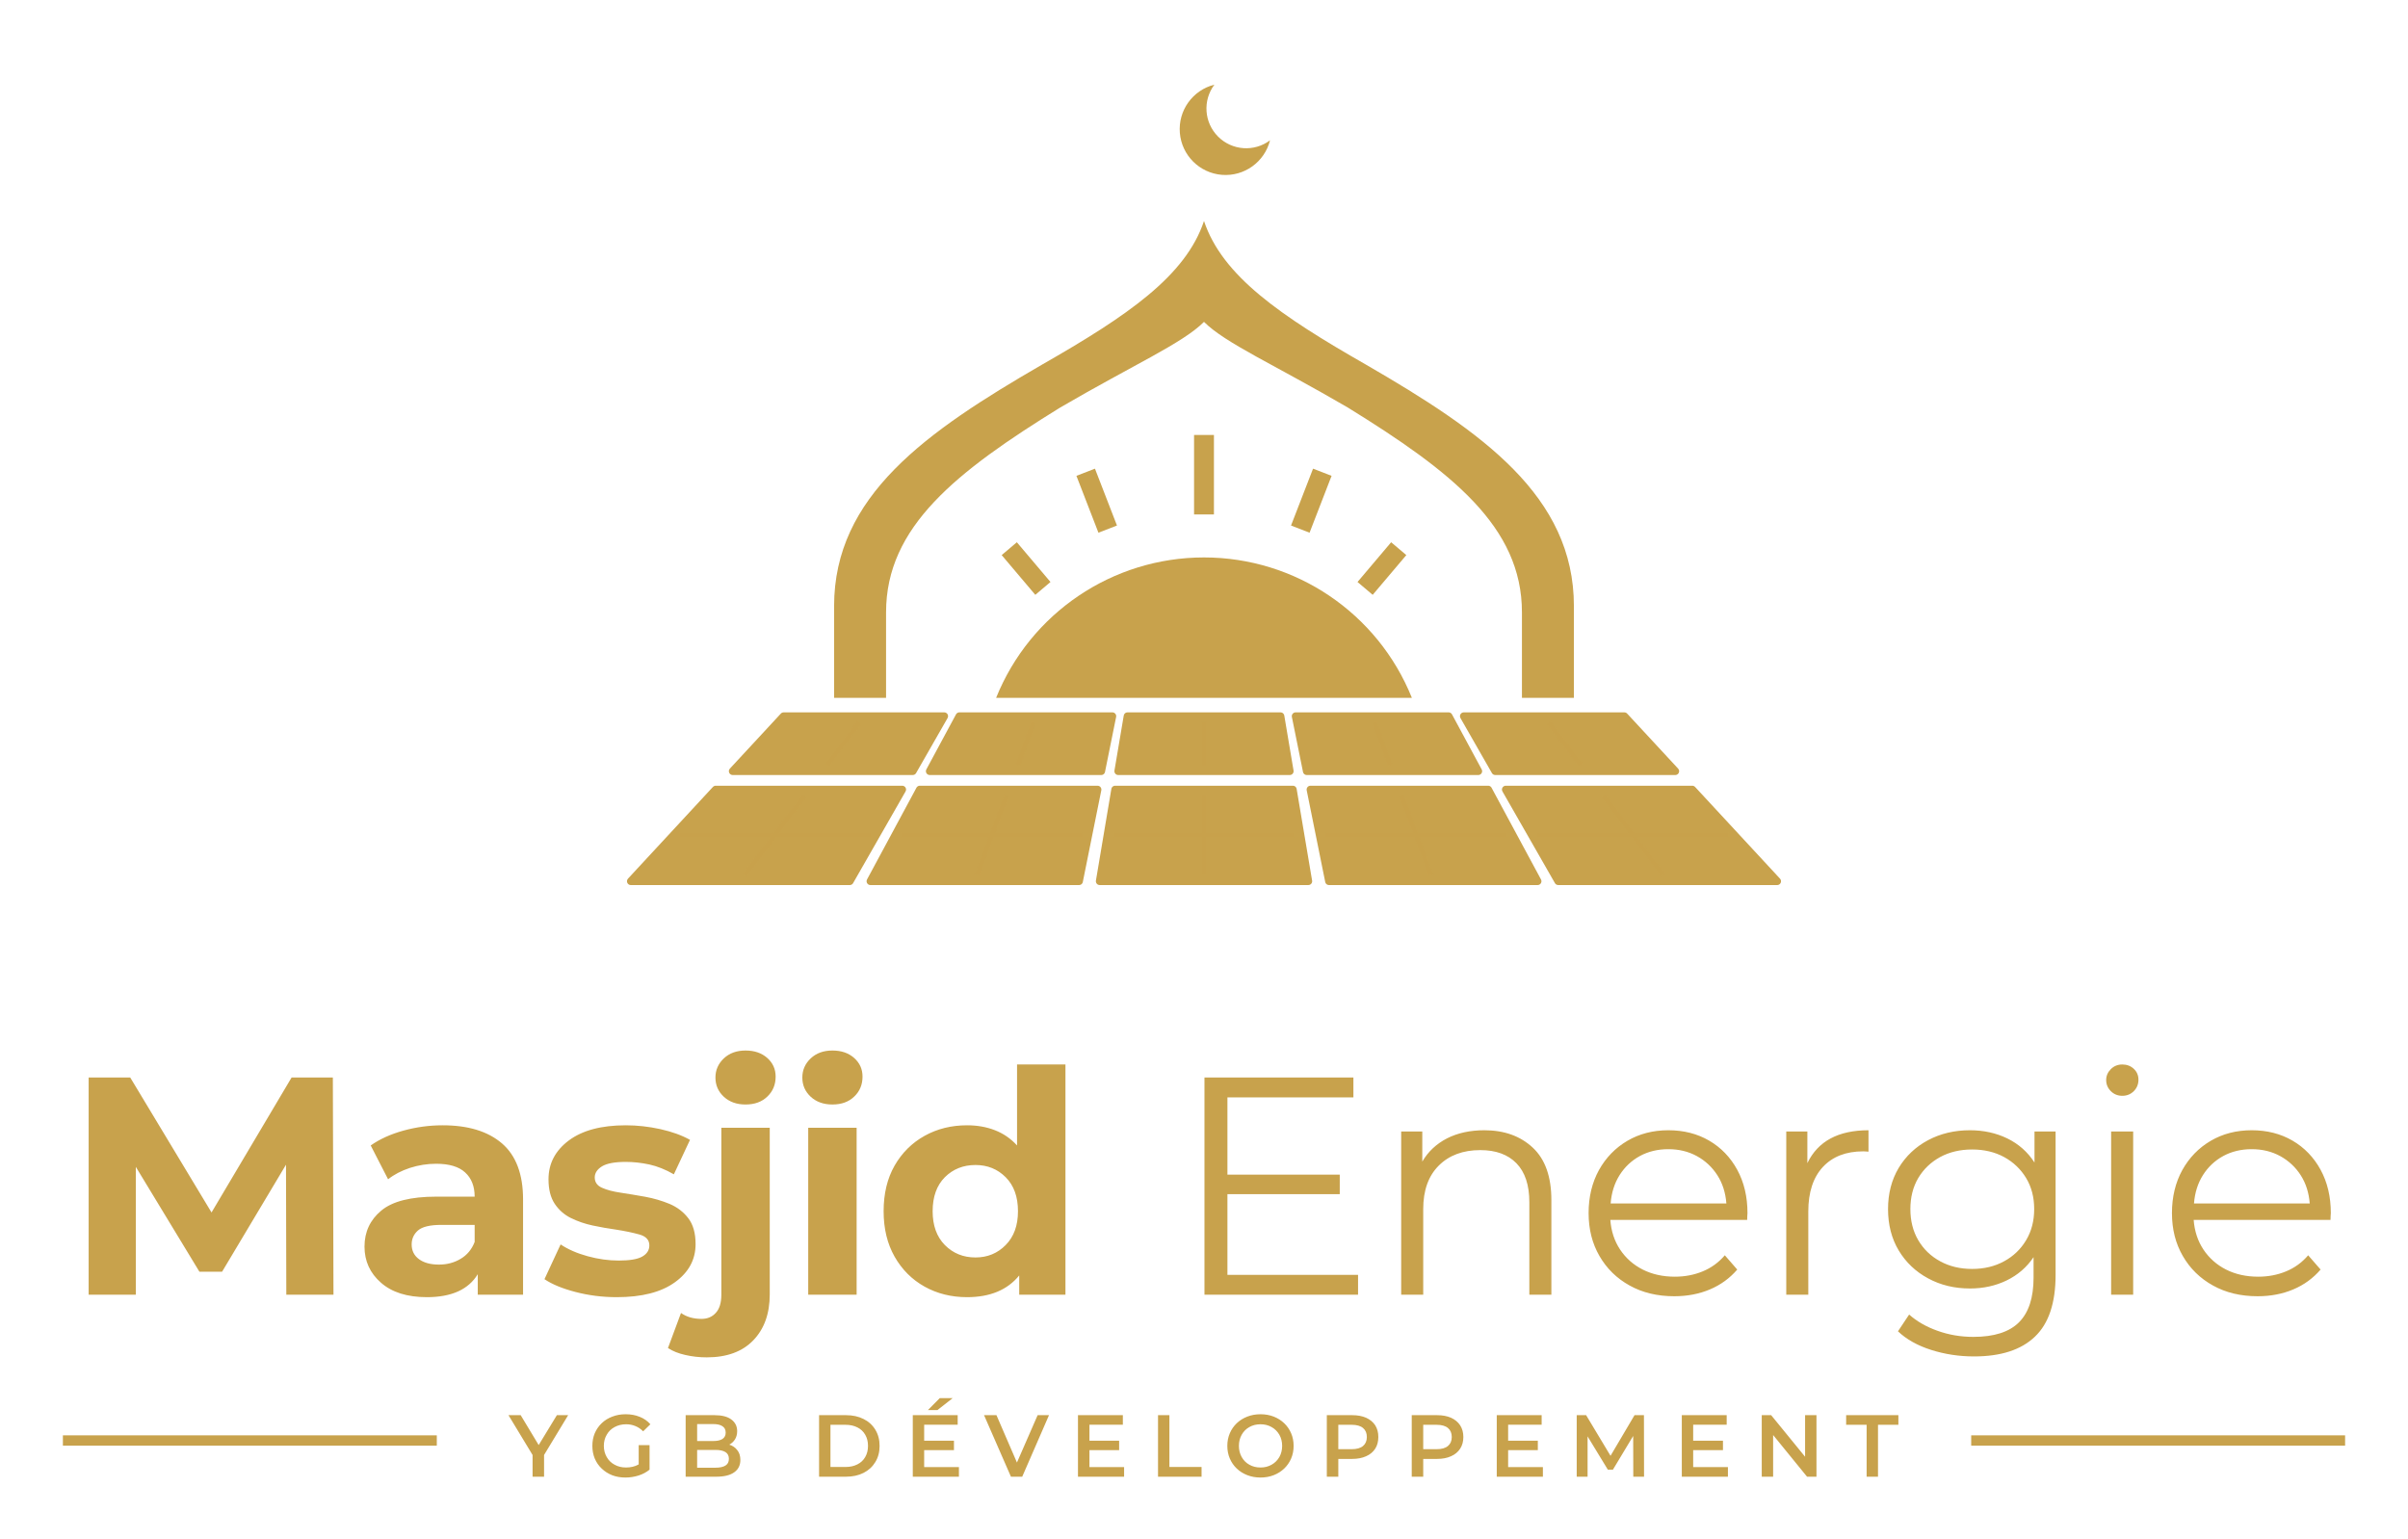
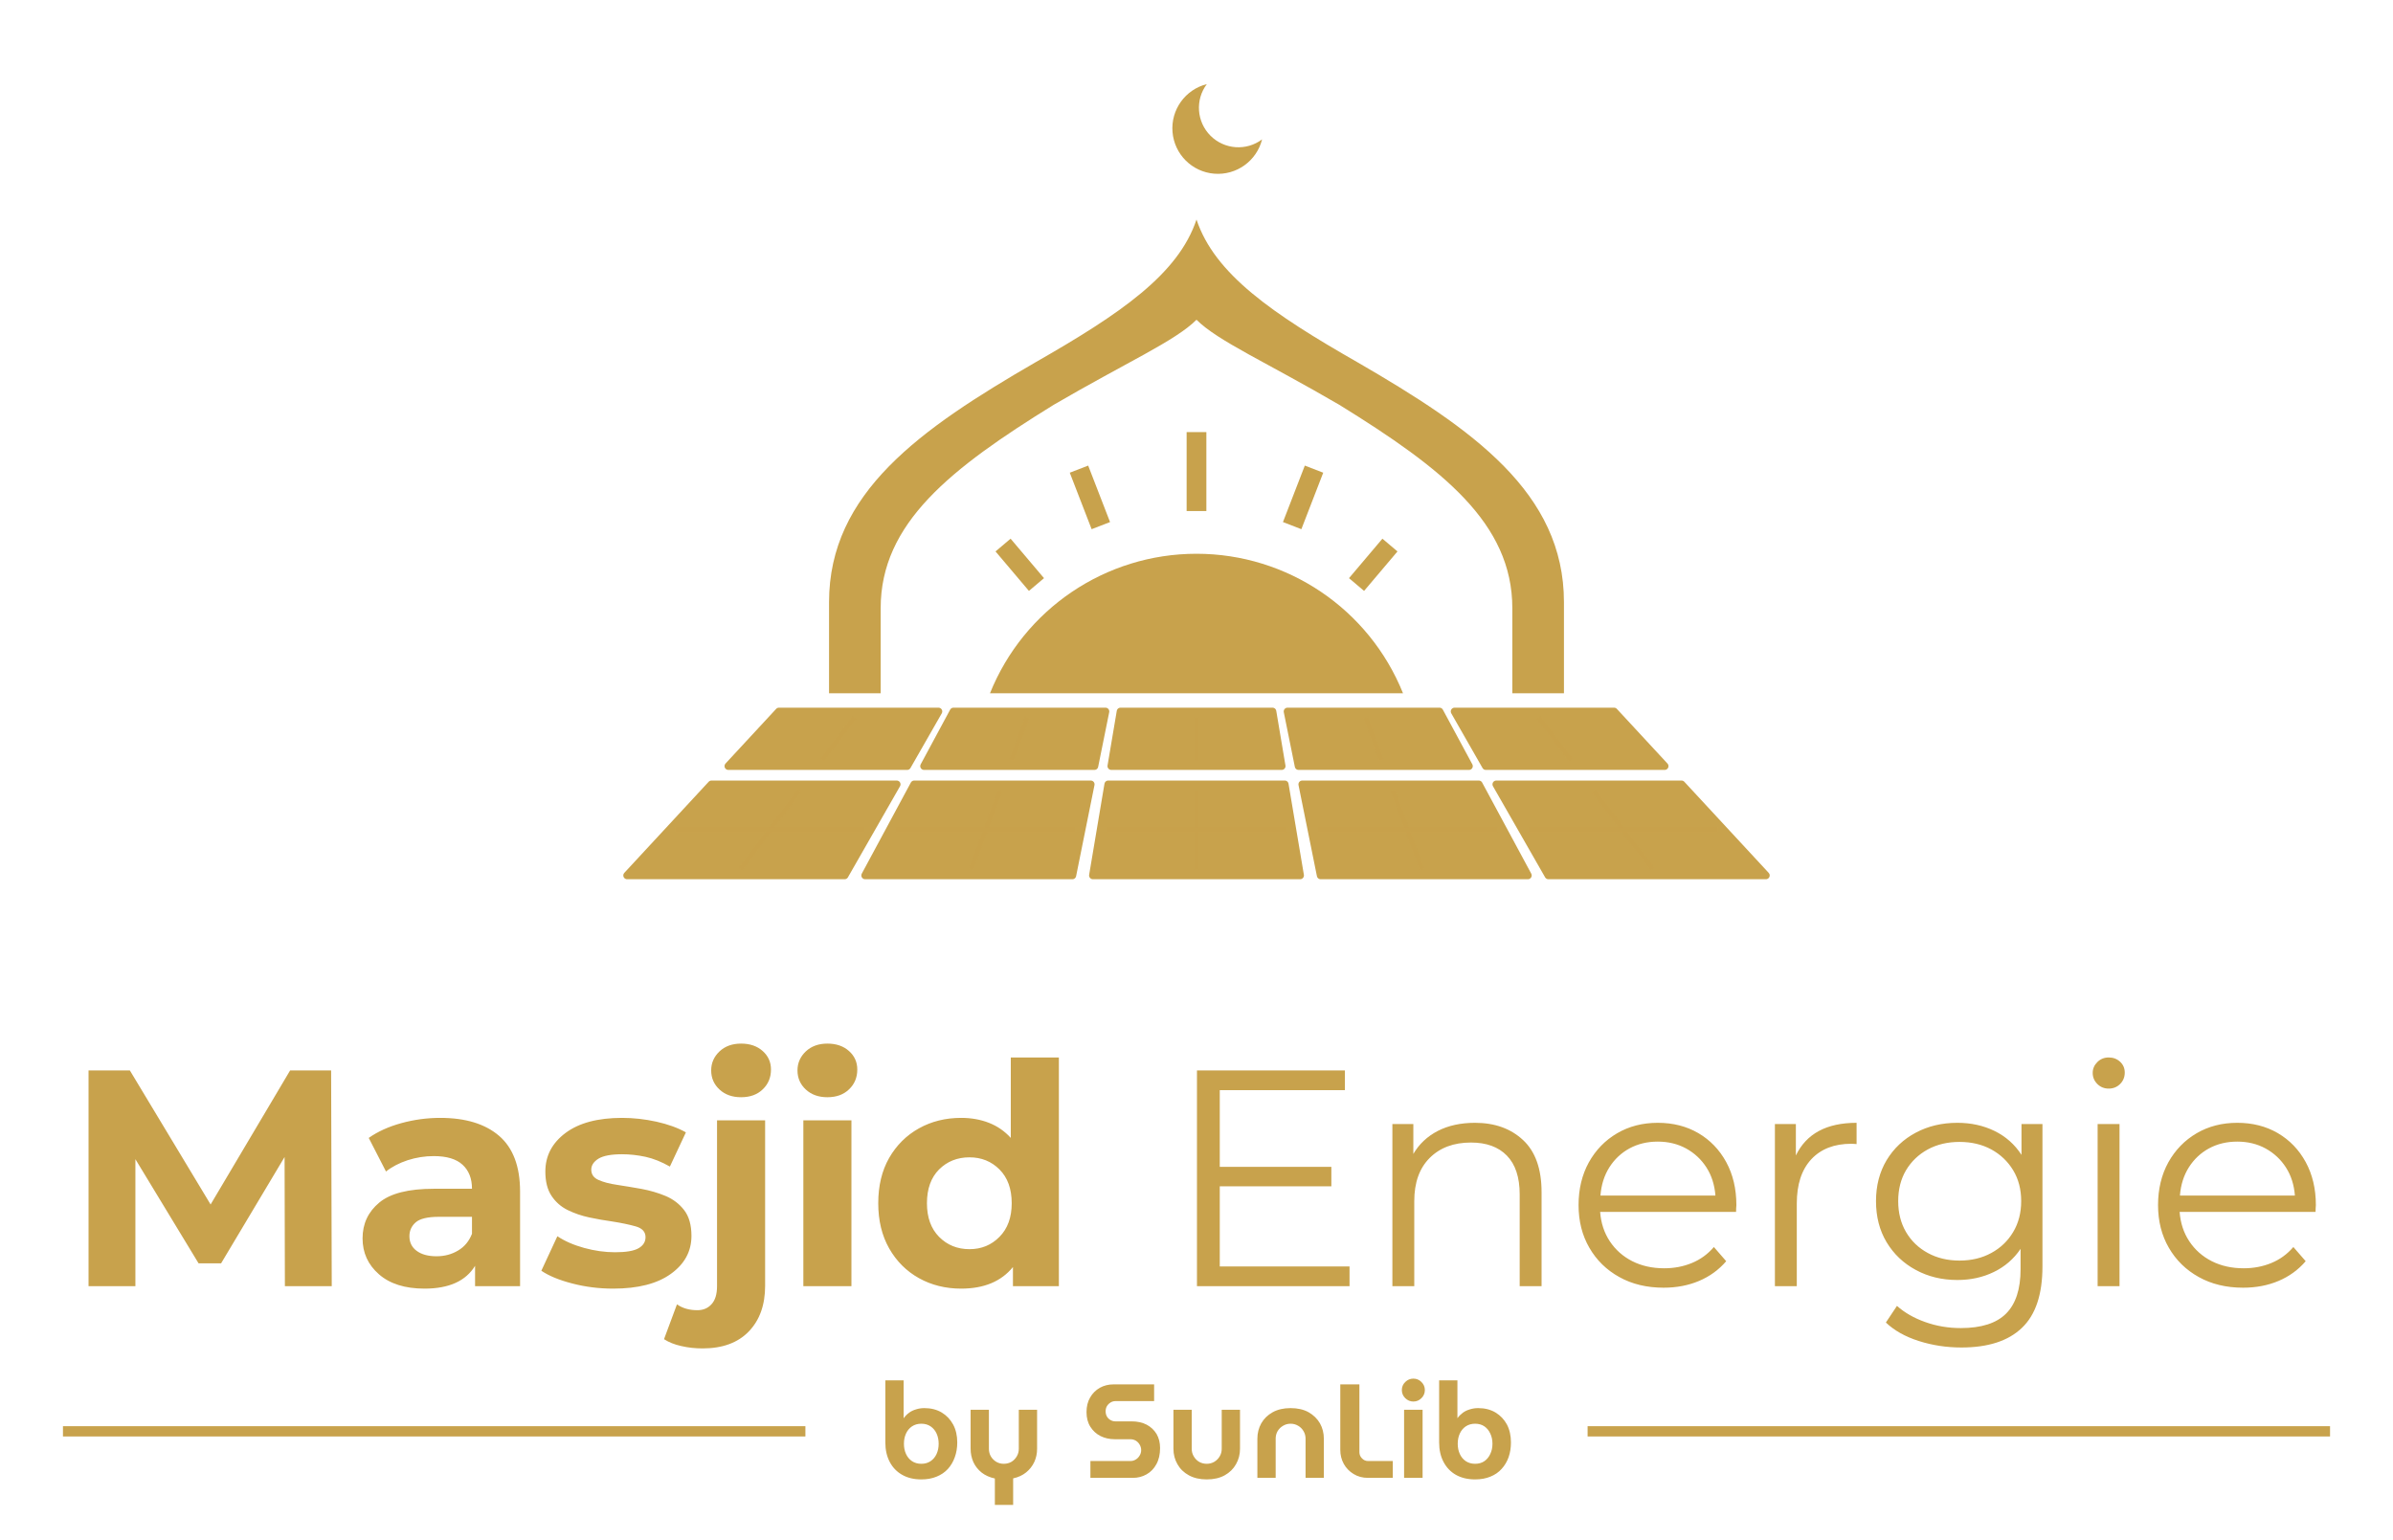
- <svg xmlns="http://www.w3.org/2000/svg" viewBox="-6 -6 232.65 148.79" width="931" height="595">
+ <svg xmlns="http://www.w3.org/2000/svg" viewBox="-6 -6 232.65 149.85" width="931" height="599">
  <svg x="50.325" y="0" width="120" height="81.576" viewBox="0 0 406 276">
    <path d="M206.4 7.4A15 15 0 1 0 224.6 25.6A13 13 0 0 1 206.4 7.4Z" fill="#c8a24c" />
    <path d="M82 208L82 178C82 142 112 121 150 99C178 83 197 70 203 52C209 70 228 83 256 99C294 121 324 142 324 178L324 208L307 208L307 180C307 152 284 134 250 113C226 99 210 92 203 85C196 92 180 99 156 113C122 134 99 152 99 180L99 208Z" fill="#c8a24c" />
    <g stroke="#c8a24c" stroke-width="6.5">
      <line x1="203" y1="148" x2="203" y2="122" />
      <line x1="171.5" y1="152.8" x2="164.3" y2="134.2" />
      <line x1="234.5" y1="152.8" x2="241.7" y2="134.2" />
      <line x1="150.3" y1="172.2" x2="139.3" y2="159.2" />
      <line x1="255.7" y1="172.2" x2="266.7" y2="159.2" />
    </g>
    <path d="M135 208A73.3 73.3 0 0 1 271 208Z" fill="#c8a24c" />
    <g fill="#c8a24c" stroke="#c8a24c" stroke-width="2.5" stroke-linejoin="round">
      <polygon points="65.5,214 118.03,214 107.73,232 48.83,232" />
      <polygon points="122.98,214 173.03,214 169.39,232 113.28,232" />
      <polygon points="177.98,214 228.03,214 231.06,232 174.94,232" />
      <polygon points="232.97,214 283.02,214 292.73,232 236.61,232" />
      <polygon points="287.98,214 340.5,214 357.17,232 298.27,232" />
    </g>
    <g fill="#c8a24c" stroke="#c8a24c" stroke-width="2.5" stroke-linejoin="round">
      <polygon points="43.28,238 104.29,238 87.13,268 15.5,268" />
      <polygon points="110.04,238 168.18,238 162.13,268 93.88,268" />
      <polygon points="173.93,238 232.07,238 237.13,268 168.88,268" />
      <polygon points="237.82,238 295.96,238 312.13,268 243.88,268" />
      <polygon points="301.71,238 362.72,238 390.5,268 318.88,268" />
    </g>
    <g stroke="#c8a24c" stroke-opacity="0.35" stroke-width="1.6">
      <line x1="90.26" y1="216" x2="79.78" y2="230" />
      <line x1="147.26" y1="216" x2="142.07" y2="230" />
      <line x1="203" y1="216" x2="203" y2="230" />
      <line x1="258.74" y1="216" x2="263.93" y2="230" />
      <line x1="315.74" y1="216" x2="326.22" y2="230" />
      <line x1="72.29" y1="240" x2="52.81" y2="266" />
      <line x1="138.37" y1="240" x2="128.74" y2="266" />
      <line x1="203" y1="240" x2="203" y2="266" />
      <line x1="267.63" y1="240" x2="277.26" y2="266" />
      <line x1="333.71" y1="240" x2="353.19" y2="266" />
      <line x1="31.39" y1="253" x2="93.71" y2="253" />
      <line x1="103.96" y1="253" x2="163.15" y2="253" />
      <line x1="173.4" y1="253" x2="232.6" y2="253" />
      <line x1="242.85" y1="253" x2="302.04" y2="253" />
      <line x1="312.29" y1="253" x2="374.61" y2="253" />
    </g>
  </svg>
  <path fill="#c8a24c" d="M7.05 119.19L2.49 119.19L2.49 98.19L6.51 98.19L14.37 111.24L22.11 98.19L26.10 98.19L26.16 119.19L21.60 119.19L21.57 106.62L15.39 116.97L13.20 116.97L7.05 106.83L7.05 119.19ZM44.49 119.19L40.11 119.19L40.11 117.21Q38.76 119.43 35.19 119.43L35.19 119.43Q32.34 119.43 30.75 118.03Q29.16 116.64 29.16 114.54L29.16 114.54Q29.16 112.41 30.78 111.06Q32.40 109.71 36.09 109.71L36.09 109.71L39.81 109.71L39.81 109.71Q39.81 108.21 38.89 107.37Q37.98 106.53 36.09 106.53L36.09 106.53Q34.80 106.53 33.55 106.93Q32.31 107.34 31.44 108.03L31.44 108.03L29.76 104.76Q31.08 103.83 32.94 103.32Q34.80 102.81 36.72 102.81L36.72 102.81Q40.41 102.81 42.45 104.56Q44.49 106.32 44.49 109.98L44.49 109.98L44.49 119.19ZM39.81 114.09L39.81 114.09L39.81 112.44L36.60 112.44Q34.95 112.44 34.33 112.98Q33.72 113.52 33.72 114.33L33.72 114.33Q33.72 115.23 34.42 115.75Q35.13 116.28 36.36 116.28L36.36 116.28Q37.53 116.28 38.46 115.72Q39.39 115.17 39.81 114.09ZM53.55 119.43L53.55 119.43Q51.48 119.43 49.57 118.93Q47.67 118.44 46.56 117.69L46.56 117.69L48.12 114.33Q49.20 115.05 50.73 115.47Q52.26 115.89 53.73 115.89L53.73 115.89Q55.35 115.89 56.02 115.50Q56.70 115.11 56.70 114.42L56.70 114.42Q56.70 113.64 55.74 113.37Q54.78 113.10 53.43 112.89L53.43 112.89Q52.35 112.74 51.22 112.50Q50.10 112.26 49.12 111.78Q48.15 111.30 47.55 110.40Q46.95 109.50 46.95 108.03L46.95 108.03Q46.95 105.75 48.91 104.28Q50.88 102.81 54.42 102.81L54.42 102.81Q56.07 102.81 57.76 103.18Q59.46 103.56 60.63 104.22L60.63 104.22L59.07 107.55Q57.87 106.86 56.70 106.60Q55.53 106.35 54.42 106.35L54.42 106.35Q52.83 106.35 52.12 106.78Q51.42 107.22 51.42 107.85L51.42 107.85Q51.42 108.54 52.12 108.85Q52.83 109.17 53.94 109.33Q55.05 109.50 56.29 109.72Q57.54 109.95 58.65 110.41Q59.76 110.88 60.46 111.79Q61.17 112.71 61.17 114.30L61.17 114.30Q61.17 116.55 59.17 117.99Q57.18 119.43 53.55 119.43ZM62.25 125.25L62.25 125.25Q61.17 125.25 60.18 125.02Q59.19 124.80 58.50 124.35L58.50 124.35L59.76 120.96Q60.57 121.53 61.74 121.53L61.74 121.53Q62.61 121.53 63.13 120.94Q63.66 120.36 63.66 119.19L63.66 119.19L63.66 103.05L68.34 103.05L68.34 119.16Q68.34 121.95 66.75 123.60Q65.16 125.25 62.25 125.25ZM66.00 100.80L66.00 100.80Q64.71 100.80 63.90 100.05Q63.09 99.30 63.09 98.19L63.09 98.19Q63.09 97.11 63.90 96.34Q64.71 95.58 66.00 95.58L66.00 95.58Q67.29 95.58 68.10 96.30Q68.91 97.02 68.91 98.10L68.91 98.10Q68.91 99.27 68.11 100.03Q67.32 100.80 66.00 100.80ZM76.74 119.19L72.06 119.19L72.06 103.05L76.74 103.05L76.74 119.19ZM74.40 100.80L74.40 100.80Q73.11 100.80 72.30 100.05Q71.49 99.30 71.49 98.19L71.49 98.19Q71.49 97.11 72.30 96.34Q73.11 95.58 74.40 95.58L74.40 95.58Q75.69 95.58 76.50 96.30Q77.31 97.02 77.31 98.10L77.31 98.10Q77.31 99.27 76.51 100.03Q75.72 100.80 74.40 100.80ZM87.42 119.43L87.42 119.43Q85.14 119.43 83.31 118.41Q81.48 117.39 80.41 115.51Q79.35 113.64 79.35 111.12L79.35 111.12Q79.35 108.57 80.41 106.71Q81.48 104.85 83.31 103.83Q85.14 102.81 87.42 102.81L87.42 102.81Q88.89 102.81 90.12 103.29Q91.35 103.77 92.25 104.76L92.25 104.76L92.25 96.93L96.93 96.93L96.93 119.19L92.46 119.19L92.46 117.33Q90.75 119.43 87.42 119.43ZM88.23 115.59L88.23 115.59Q89.97 115.59 91.15 114.39Q92.34 113.19 92.34 111.12L92.34 111.12Q92.34 109.02 91.15 107.83Q89.97 106.65 88.23 106.65L88.23 106.65Q86.46 106.65 85.27 107.83Q84.09 109.02 84.09 111.12L84.09 111.12Q84.09 113.19 85.27 114.39Q86.46 115.59 88.23 115.59Z" />
  <path fill="#c8a24c" d="M125.22 119.19L110.37 119.19L110.37 98.19L124.77 98.19L124.77 100.11L112.59 100.11L112.59 107.58L123.45 107.58L123.45 109.47L112.59 109.47L112.59 117.27L125.22 117.27L125.22 119.19ZM131.52 119.19L129.39 119.19L129.39 103.41L131.43 103.41L131.43 106.32Q132.27 104.88 133.81 104.08Q135.36 103.29 137.43 103.29L137.43 103.29Q140.31 103.29 142.11 104.97Q143.91 106.65 143.91 110.04L143.91 110.04L143.91 119.19L141.78 119.19L141.78 110.25Q141.78 107.76 140.53 106.48Q139.29 105.21 137.04 105.21L137.04 105.21Q134.52 105.21 133.02 106.71Q131.52 108.21 131.52 110.91L131.52 110.91L131.52 119.19ZM155.79 119.34L155.79 119.34Q153.33 119.34 151.47 118.30Q149.61 117.27 148.56 115.45Q147.51 113.64 147.51 111.30L147.51 111.30Q147.51 108.96 148.51 107.14Q149.52 105.33 151.26 104.31Q153.00 103.29 155.22 103.29L155.22 103.29Q157.44 103.29 159.16 104.29Q160.89 105.30 161.88 107.11Q162.87 108.93 162.87 111.30L162.87 111.30Q162.87 111.45 162.85 111.61Q162.84 111.78 162.84 111.96L162.84 111.96L149.61 111.96Q149.73 113.58 150.55 114.82Q151.38 116.07 152.74 116.76Q154.11 117.45 155.85 117.45L155.85 117.45Q157.29 117.45 158.53 116.94Q159.78 116.43 160.68 115.38L160.68 115.38L161.88 116.76Q160.80 118.02 159.24 118.68Q157.68 119.34 155.79 119.34ZM149.64 110.37L149.64 110.37L160.83 110.37Q160.71 108.81 159.96 107.64Q159.21 106.47 157.98 105.79Q156.75 105.12 155.22 105.12L155.22 105.12Q153.69 105.12 152.47 105.78Q151.26 106.44 150.51 107.62Q149.76 108.81 149.64 110.37ZM168.75 119.19L166.62 119.19L166.62 103.41L168.66 103.41L168.66 106.47Q170.19 103.29 174.57 103.29L174.57 103.29L174.57 105.36Q174.42 105.36 174.30 105.34Q174.18 105.33 174.06 105.33L174.06 105.33Q171.57 105.33 170.16 106.84Q168.75 108.36 168.75 111.15L168.75 111.15L168.75 119.19ZM184.77 125.16L184.77 125.16Q182.61 125.16 180.63 124.53Q178.65 123.90 177.42 122.73L177.42 122.73L178.50 121.11Q179.61 122.10 181.24 122.68Q182.88 123.27 184.71 123.27L184.71 123.27Q187.71 123.27 189.12 121.86Q190.53 120.45 190.53 117.54L190.53 117.54L190.53 115.56Q189.54 117.03 187.93 117.81Q186.33 118.59 184.38 118.59L184.38 118.59Q182.13 118.59 180.33 117.61Q178.53 116.64 177.49 114.91Q176.46 113.19 176.46 110.91L176.46 110.91Q176.46 108.66 177.49 106.93Q178.53 105.21 180.33 104.25Q182.13 103.29 184.38 103.29L184.38 103.29Q186.36 103.29 187.99 104.08Q189.63 104.88 190.62 106.41L190.62 106.41L190.62 103.41L192.66 103.41L192.66 117.27Q192.66 121.35 190.66 123.25Q188.67 125.16 184.77 125.16ZM184.59 116.70L184.59 116.70Q186.33 116.70 187.68 115.96Q189.03 115.23 189.81 113.92Q190.59 112.62 190.59 110.91L190.59 110.91Q190.59 109.20 189.81 107.91Q189.03 106.62 187.68 105.88Q186.33 105.15 184.59 105.15L184.59 105.15Q182.85 105.15 181.50 105.88Q180.15 106.62 179.38 107.91Q178.62 109.20 178.62 110.91L178.62 110.91Q178.62 112.62 179.38 113.92Q180.15 115.23 181.50 115.96Q182.85 116.70 184.59 116.70ZM200.16 119.19L198.03 119.19L198.03 103.41L200.16 103.41L200.16 119.19ZM199.11 99.96L199.11 99.96Q198.45 99.96 198.00 99.51Q197.55 99.06 197.55 98.43L197.55 98.43Q197.55 97.83 198.00 97.38Q198.45 96.93 199.11 96.93L199.11 96.93Q199.77 96.93 200.22 97.35Q200.67 97.77 200.67 98.40L200.67 98.40Q200.67 99.06 200.22 99.51Q199.77 99.96 199.11 99.96ZM212.19 119.34L212.19 119.34Q209.73 119.34 207.87 118.30Q206.01 117.27 204.96 115.45Q203.91 113.64 203.91 111.30L203.91 111.30Q203.91 108.96 204.91 107.14Q205.92 105.33 207.66 104.31Q209.40 103.29 211.62 103.29L211.62 103.29Q213.84 103.29 215.56 104.29Q217.29 105.30 218.28 107.11Q219.27 108.93 219.27 111.30L219.27 111.30Q219.27 111.45 219.25 111.61Q219.24 111.78 219.24 111.96L219.24 111.96L206.01 111.96Q206.13 113.58 206.95 114.82Q207.78 116.07 209.14 116.76Q210.51 117.45 212.25 117.45L212.25 117.45Q213.69 117.45 214.93 116.94Q216.18 116.43 217.08 115.38L217.08 115.38L218.28 116.76Q217.20 118.02 215.64 118.68Q214.08 119.34 212.19 119.34ZM206.04 110.37L206.04 110.37L217.23 110.37Q217.11 108.81 216.36 107.64Q215.61 106.47 214.38 105.79Q213.15 105.12 211.62 105.12L211.62 105.12Q210.09 105.12 208.87 105.78Q207.66 106.44 206.91 107.62Q206.16 108.81 206.04 110.37Z" />
-   <path fill="#c8a24c" d="M46.52 136.79L45.41 136.79L45.41 134.69L43.08 130.84L44.26 130.84L46.00 133.73L47.76 130.84L48.85 130.84L46.52 134.69L46.52 136.79ZM54.39 136.87L54.39 136.87Q53.69 136.87 53.11 136.65Q52.53 136.42 52.10 136.01Q51.66 135.60 51.42 135.03Q51.19 134.47 51.19 133.81L51.19 133.81Q51.19 133.15 51.42 132.59Q51.66 132.03 52.10 131.61Q52.53 131.20 53.12 130.98Q53.71 130.75 54.41 130.75L54.41 130.75Q55.16 130.75 55.77 131.00Q56.38 131.24 56.80 131.72L56.80 131.72L56.10 132.40Q55.75 132.05 55.34 131.89Q54.93 131.72 54.46 131.72L54.46 131.72Q53.83 131.72 53.34 131.99Q52.85 132.25 52.58 132.73Q52.30 133.20 52.30 133.81L52.30 133.81Q52.30 134.41 52.58 134.89Q52.85 135.37 53.34 135.63Q53.82 135.90 54.45 135.90L54.45 135.90Q54.77 135.90 55.08 135.83Q55.39 135.76 55.67 135.60L55.67 135.60L55.67 133.74L56.72 133.74L56.72 136.11Q56.25 136.49 55.64 136.68Q55.02 136.87 54.39 136.87ZM63.17 136.79L60.21 136.79L60.21 130.84L63.00 130.84Q64.07 130.84 64.63 131.26Q65.19 131.68 65.19 132.38L65.19 132.38Q65.19 132.84 64.98 133.18Q64.77 133.51 64.43 133.69L64.43 133.69Q64.91 133.84 65.20 134.22Q65.50 134.59 65.50 135.17L65.50 135.17Q65.50 135.94 64.91 136.36Q64.32 136.79 63.17 136.79L63.17 136.79ZM61.32 134.20L61.32 135.92L63.10 135.92Q63.72 135.92 64.06 135.71Q64.39 135.51 64.39 135.06L64.39 135.06Q64.39 134.62 64.06 134.41Q63.72 134.20 63.10 134.20L63.10 134.20L61.32 134.20ZM61.32 131.70L61.32 133.34L62.88 133.34Q63.46 133.34 63.77 133.14Q64.08 132.93 64.08 132.53L64.08 132.53Q64.08 132.11 63.77 131.91Q63.46 131.70 62.88 131.70L62.88 131.70L61.32 131.70ZM75.71 136.79L73.11 136.79L73.11 130.84L75.71 130.84Q76.68 130.84 77.41 131.21Q78.14 131.57 78.55 132.25Q78.96 132.92 78.96 133.81L78.96 133.81Q78.96 134.70 78.55 135.37Q78.14 136.05 77.41 136.42Q76.68 136.79 75.71 136.79L75.71 136.79ZM74.21 131.77L74.21 135.85L75.66 135.85Q76.32 135.85 76.81 135.60Q77.31 135.35 77.57 134.89Q77.84 134.43 77.84 133.81L77.84 133.81Q77.84 133.19 77.57 132.73Q77.31 132.27 76.81 132.02Q76.32 131.77 75.66 131.77L75.66 131.77L74.21 131.77ZM86.63 136.79L82.17 136.79L82.17 130.84L86.51 130.84L86.51 131.76L83.27 131.76L83.27 133.31L86.15 133.31L86.15 134.22L83.27 134.22L83.27 135.86L86.63 135.86L86.63 136.79ZM84.55 130.35L83.63 130.35L84.78 129.19L86.03 129.19L84.55 130.35ZM92.75 136.79L91.66 136.79L89.06 130.84L90.26 130.84L92.24 135.42L94.24 130.84L95.34 130.84L92.75 136.79ZM102.60 136.79L98.14 136.79L98.14 130.84L102.48 130.84L102.48 131.76L99.25 131.76L99.25 133.31L102.12 133.31L102.12 134.22L99.25 134.22L99.25 135.86L102.60 135.86L102.60 136.79ZM110.09 136.79L105.88 136.79L105.88 130.84L106.98 130.84L106.98 135.85L110.09 135.85L110.09 136.79ZM115.79 136.87L115.79 136.87Q115.10 136.87 114.51 136.64Q113.92 136.41 113.49 136.00Q113.06 135.59 112.82 135.03Q112.58 134.47 112.58 133.81L112.58 133.81Q112.58 133.15 112.82 132.59Q113.06 132.03 113.49 131.62Q113.92 131.21 114.51 130.98Q115.10 130.75 115.79 130.75L115.79 130.75Q116.48 130.75 117.07 130.98Q117.65 131.21 118.08 131.62Q118.51 132.03 118.75 132.59Q118.99 133.15 118.99 133.81L118.99 133.81Q118.99 134.47 118.75 135.03Q118.51 135.59 118.08 136.00Q117.65 136.41 117.07 136.64Q116.48 136.87 115.79 136.87ZM115.79 135.90L115.79 135.90Q116.39 135.90 116.86 135.63Q117.33 135.37 117.61 134.89Q117.88 134.41 117.88 133.81L117.88 133.81Q117.88 133.21 117.61 132.73Q117.33 132.25 116.86 131.99Q116.39 131.72 115.79 131.72L115.79 131.72Q115.18 131.72 114.71 131.99Q114.24 132.25 113.97 132.73Q113.70 133.21 113.70 133.81L113.70 133.81Q113.70 134.41 113.97 134.89Q114.24 135.37 114.71 135.63Q115.18 135.90 115.79 135.90ZM123.31 136.79L122.20 136.79L122.20 130.84L124.65 130.84Q125.43 130.84 126.00 131.09Q126.57 131.35 126.88 131.82Q127.18 132.30 127.18 132.95L127.18 132.95Q127.18 133.61 126.88 134.08Q126.57 134.56 126.00 134.81Q125.43 135.07 124.65 135.07L124.65 135.07L123.31 135.07L123.31 136.79ZM123.31 131.77L123.31 134.13L124.60 134.13Q125.33 134.13 125.70 133.82Q126.07 133.51 126.07 132.95L126.07 132.95Q126.07 132.39 125.70 132.08Q125.33 131.77 124.60 131.77L124.60 131.77L123.31 131.77ZM131.52 136.79L130.41 136.79L130.41 130.84L132.86 130.84Q133.64 130.84 134.21 131.09Q134.78 131.35 135.09 131.82Q135.40 132.30 135.40 132.95L135.40 132.95Q135.40 133.61 135.09 134.08Q134.78 134.56 134.21 134.81Q133.64 135.07 132.86 135.07L132.86 135.07L131.52 135.07L131.52 136.79ZM131.52 131.77L131.52 134.13L132.81 134.13Q133.54 134.13 133.91 133.82Q134.28 133.51 134.28 132.95L134.28 132.95Q134.28 132.39 133.91 132.08Q133.54 131.77 132.81 131.77L132.81 131.77L131.52 131.77ZM143.09 136.79L138.63 136.79L138.63 130.84L142.97 130.84L142.97 131.76L139.73 131.76L139.73 133.31L142.60 133.31L142.60 134.22L139.73 134.22L139.73 135.86L143.09 135.86L143.09 136.79ZM147.41 136.79L146.36 136.79L146.36 130.84L147.27 130.84L149.63 134.77L151.95 130.84L152.86 130.84L152.87 136.79L151.83 136.79L151.82 132.85L149.86 136.11L149.37 136.11L147.41 132.89L147.41 136.79ZM160.98 136.79L156.52 136.79L156.52 130.84L160.86 130.84L160.86 131.76L157.62 131.76L157.62 133.31L160.50 133.31L160.50 134.22L157.62 134.22L157.62 135.86L160.98 135.86L160.98 136.79ZM165.35 136.79L164.25 136.79L164.25 130.84L165.16 130.84L168.44 134.86L168.44 130.84L169.54 130.84L169.54 136.79L168.63 136.79L165.35 132.76L165.35 136.79ZM175.49 136.79L174.39 136.79L174.39 131.77L172.41 131.77L172.41 130.84L177.46 130.84L177.46 131.77L175.49 131.77L175.49 136.79Z" />
-   <rect x="0.00" y="132.79" width="36.15" height="1" fill="#c8a24c" />
-   <rect x="184.50" y="132.79" width="36.15" height="1" fill="#c8a24c" />
+   <path fill="#c8a24c" d="M83.54 138.00L83.54 138.00Q82.47 138.00 81.69 137.56Q80.90 137.12 80.47 136.30Q80.04 135.49 80.04 134.40L80.04 134.40L80.04 128.36L81.82 128.36L81.82 132.03L81.84 132.03Q82.04 131.74 82.35 131.51Q82.65 131.29 83.04 131.18Q83.42 131.06 83.84 131.06L83.84 131.06Q84.81 131.06 85.53 131.49Q86.24 131.92 86.64 132.66Q87.04 133.41 87.04 134.40L87.04 134.40Q87.04 135.18 86.80 135.84Q86.57 136.49 86.13 136.98Q85.68 137.47 85.03 137.73Q84.38 138.00 83.54 138.00ZM83.54 136.48L83.54 136.48Q84.07 136.48 84.45 136.22Q84.83 135.96 85.03 135.52Q85.23 135.08 85.23 134.53L85.23 134.53Q85.23 133.98 85.03 133.54Q84.83 133.10 84.45 132.84Q84.07 132.58 83.54 132.58L83.54 132.58Q83.02 132.58 82.63 132.84Q82.25 133.10 82.05 133.54Q81.85 133.98 81.85 134.53L81.85 134.53Q81.85 135.08 82.05 135.52Q82.25 135.96 82.63 136.22Q83.02 136.48 83.54 136.48ZM92.48 140.48L90.70 140.48L90.70 137.91Q89.95 137.75 89.42 137.34Q88.89 136.92 88.61 136.32Q88.34 135.71 88.34 135.02L88.34 135.02L88.34 131.22L90.12 131.22L90.12 135.02Q90.12 135.43 90.31 135.76Q90.51 136.09 90.84 136.29Q91.17 136.48 91.57 136.48L91.57 136.48Q91.98 136.48 92.31 136.29Q92.64 136.09 92.83 135.76Q93.03 135.43 93.03 135.02L93.03 135.02L93.03 131.22L94.81 131.22L94.81 135.02Q94.81 135.71 94.54 136.30Q94.26 136.90 93.74 137.32Q93.22 137.74 92.48 137.90L92.48 137.90L92.48 140.48ZM104.13 137.85L100.00 137.85L100.00 136.21L103.90 136.21Q104.18 136.21 104.42 136.06Q104.65 135.92 104.79 135.68Q104.94 135.44 104.94 135.15L104.94 135.15Q104.94 134.86 104.79 134.61Q104.65 134.37 104.42 134.23Q104.18 134.09 103.90 134.09L103.90 134.09L102.38 134.09Q101.61 134.09 100.98 133.78Q100.36 133.46 99.99 132.87Q99.62 132.28 99.62 131.45L99.62 131.45Q99.62 130.63 99.97 130.03Q100.32 129.42 100.92 129.08Q101.52 128.75 102.25 128.75L102.25 128.75L106.20 128.75L106.20 130.38L102.43 130.38Q102.17 130.38 101.95 130.52Q101.73 130.66 101.60 130.88Q101.48 131.10 101.48 131.37L101.48 131.37Q101.48 131.64 101.60 131.87Q101.73 132.09 101.95 132.22Q102.17 132.35 102.43 132.35L102.43 132.35L104.00 132.35Q104.85 132.35 105.47 132.67Q106.09 133.00 106.44 133.58Q106.78 134.17 106.78 134.95L106.78 134.95Q106.78 135.87 106.42 136.52Q106.07 137.17 105.46 137.51Q104.86 137.85 104.13 137.85L104.13 137.85ZM111.32 138.00L111.32 138.00Q110.31 138.00 109.58 137.60Q108.85 137.20 108.47 136.52Q108.08 135.84 108.08 135.02L108.08 135.02L108.08 131.22L109.86 131.22L109.86 135.02Q109.86 135.43 110.06 135.76Q110.25 136.09 110.58 136.29Q110.92 136.48 111.32 136.48L111.32 136.48Q111.72 136.48 112.05 136.29Q112.39 136.09 112.58 135.76Q112.78 135.43 112.78 135.02L112.78 135.02L112.78 131.22L114.56 131.22L114.56 135.02Q114.56 135.84 114.17 136.52Q113.79 137.20 113.07 137.60Q112.35 138.00 111.32 138.00ZM118.03 137.85L116.25 137.85L116.25 134.04Q116.25 133.22 116.63 132.54Q117.01 131.87 117.74 131.46Q118.47 131.06 119.48 131.06L119.48 131.06Q120.51 131.06 121.23 131.46Q121.95 131.87 122.34 132.54Q122.72 133.22 122.72 134.04L122.72 134.04L122.72 137.85L120.94 137.85L120.94 134.04Q120.94 133.63 120.74 133.30Q120.55 132.97 120.22 132.78Q119.89 132.58 119.48 132.58L119.48 132.58Q119.08 132.58 118.75 132.78Q118.42 132.97 118.22 133.30Q118.03 133.63 118.03 134.04L118.03 134.04L118.03 137.85ZM129.43 137.85L127.02 137.85Q126.22 137.85 125.61 137.47Q125.00 137.10 124.66 136.49Q124.32 135.87 124.32 135.13L124.32 135.13L124.32 128.75L126.18 128.75L126.18 135.35Q126.18 135.70 126.43 135.95Q126.67 136.21 127.02 136.21L127.02 136.21L129.43 136.21L129.43 137.85ZM132.33 137.85L130.53 137.85L130.53 131.22L132.33 131.22L132.33 137.85ZM131.43 130.42L131.43 130.42Q130.98 130.42 130.64 130.09Q130.31 129.76 130.31 129.30L130.31 129.30Q130.31 128.85 130.64 128.52Q130.98 128.19 131.43 128.19L131.43 128.19Q131.89 128.19 132.22 128.52Q132.55 128.85 132.55 129.30L132.55 129.30Q132.55 129.76 132.22 130.09Q131.89 130.42 131.43 130.42ZM137.44 138.00L137.44 138.00Q136.37 138.00 135.58 137.56Q134.80 137.12 134.37 136.30Q133.94 135.49 133.94 134.40L133.94 134.40L133.94 128.36L135.72 128.36L135.72 132.03L135.73 132.03Q135.94 131.74 136.25 131.51Q136.55 131.29 136.94 131.18Q137.32 131.06 137.74 131.06L137.74 131.06Q138.71 131.06 139.43 131.49Q140.14 131.92 140.54 132.66Q140.93 133.41 140.93 134.40L140.93 134.40Q140.93 135.18 140.70 135.84Q140.47 136.49 140.02 136.98Q139.58 137.47 138.93 137.73Q138.28 138.00 137.44 138.00ZM137.44 136.48L137.44 136.48Q137.97 136.48 138.35 136.22Q138.72 135.96 138.92 135.52Q139.13 135.08 139.13 134.53L139.13 134.53Q139.13 133.98 138.92 133.54Q138.72 133.10 138.35 132.84Q137.97 132.58 137.44 132.58L137.44 132.58Q136.92 132.58 136.53 132.84Q136.15 133.10 135.95 133.54Q135.75 133.98 135.75 134.53L135.75 134.53Q135.75 135.08 135.95 135.52Q136.15 135.96 136.53 136.22Q136.92 136.48 137.44 136.48Z" />
+   <rect x="0.00" y="132.82" width="72.26" height="1" fill="#c8a24c" />
+   <rect x="148.39" y="132.82" width="72.26" height="1" fill="#c8a24c" />
</svg>
